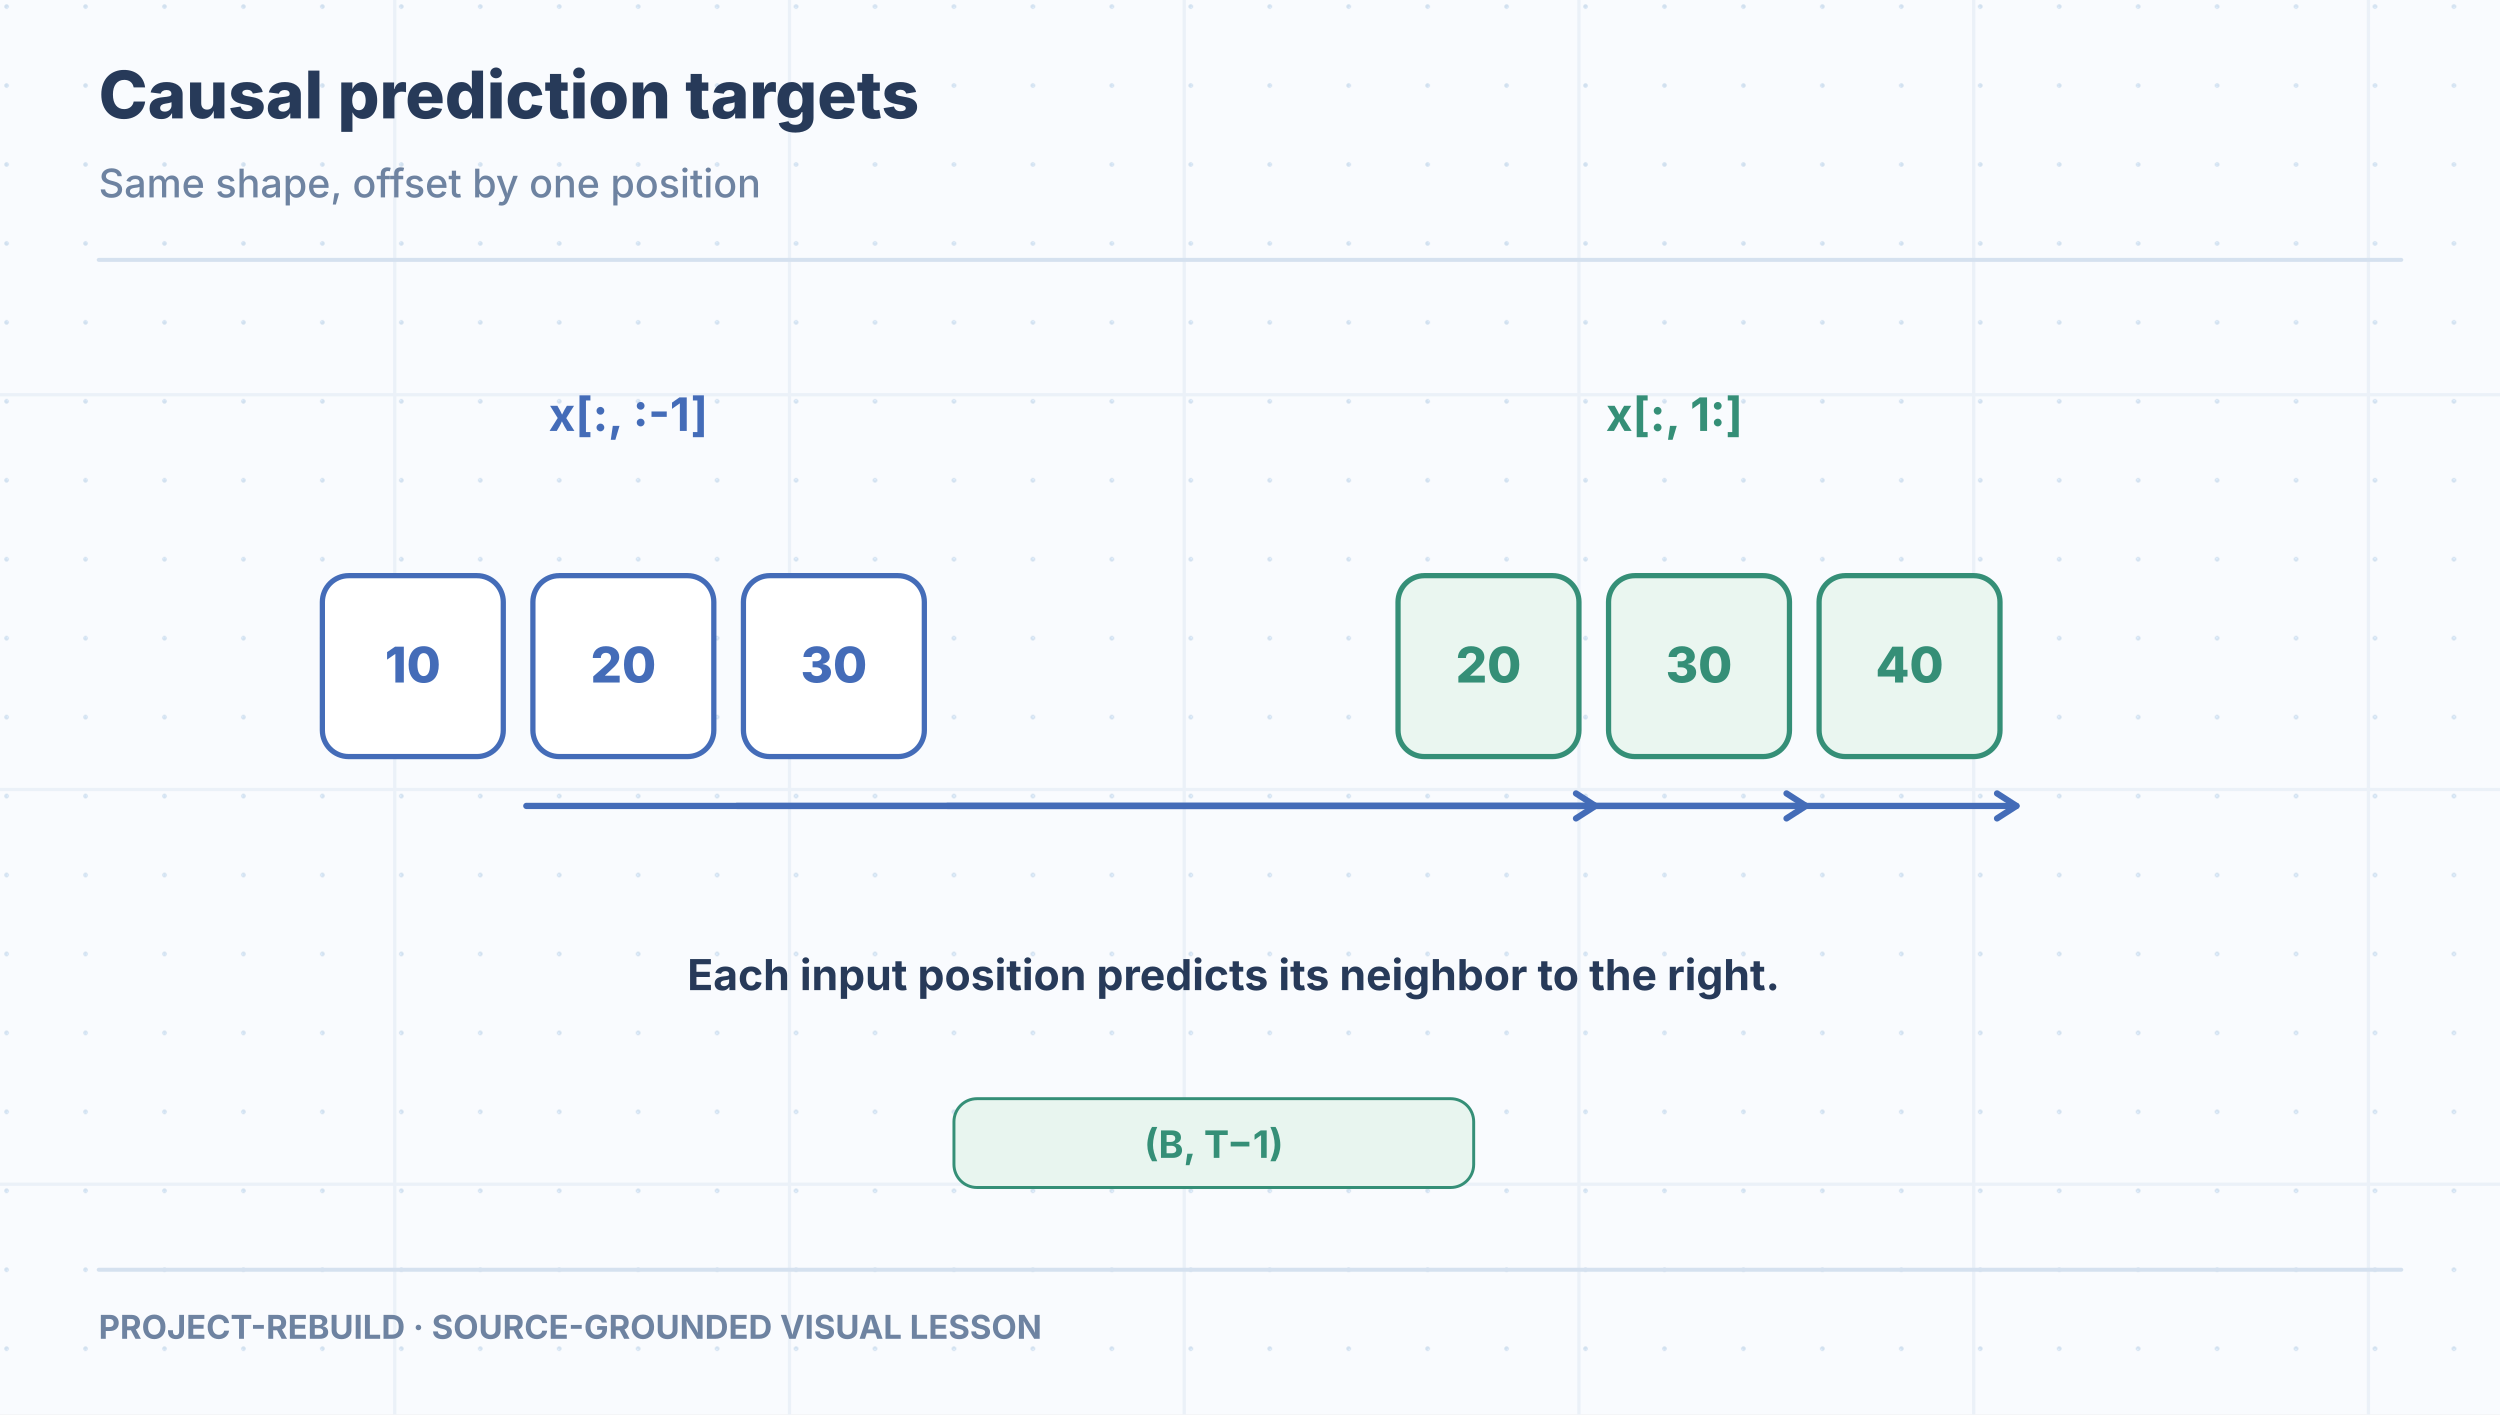
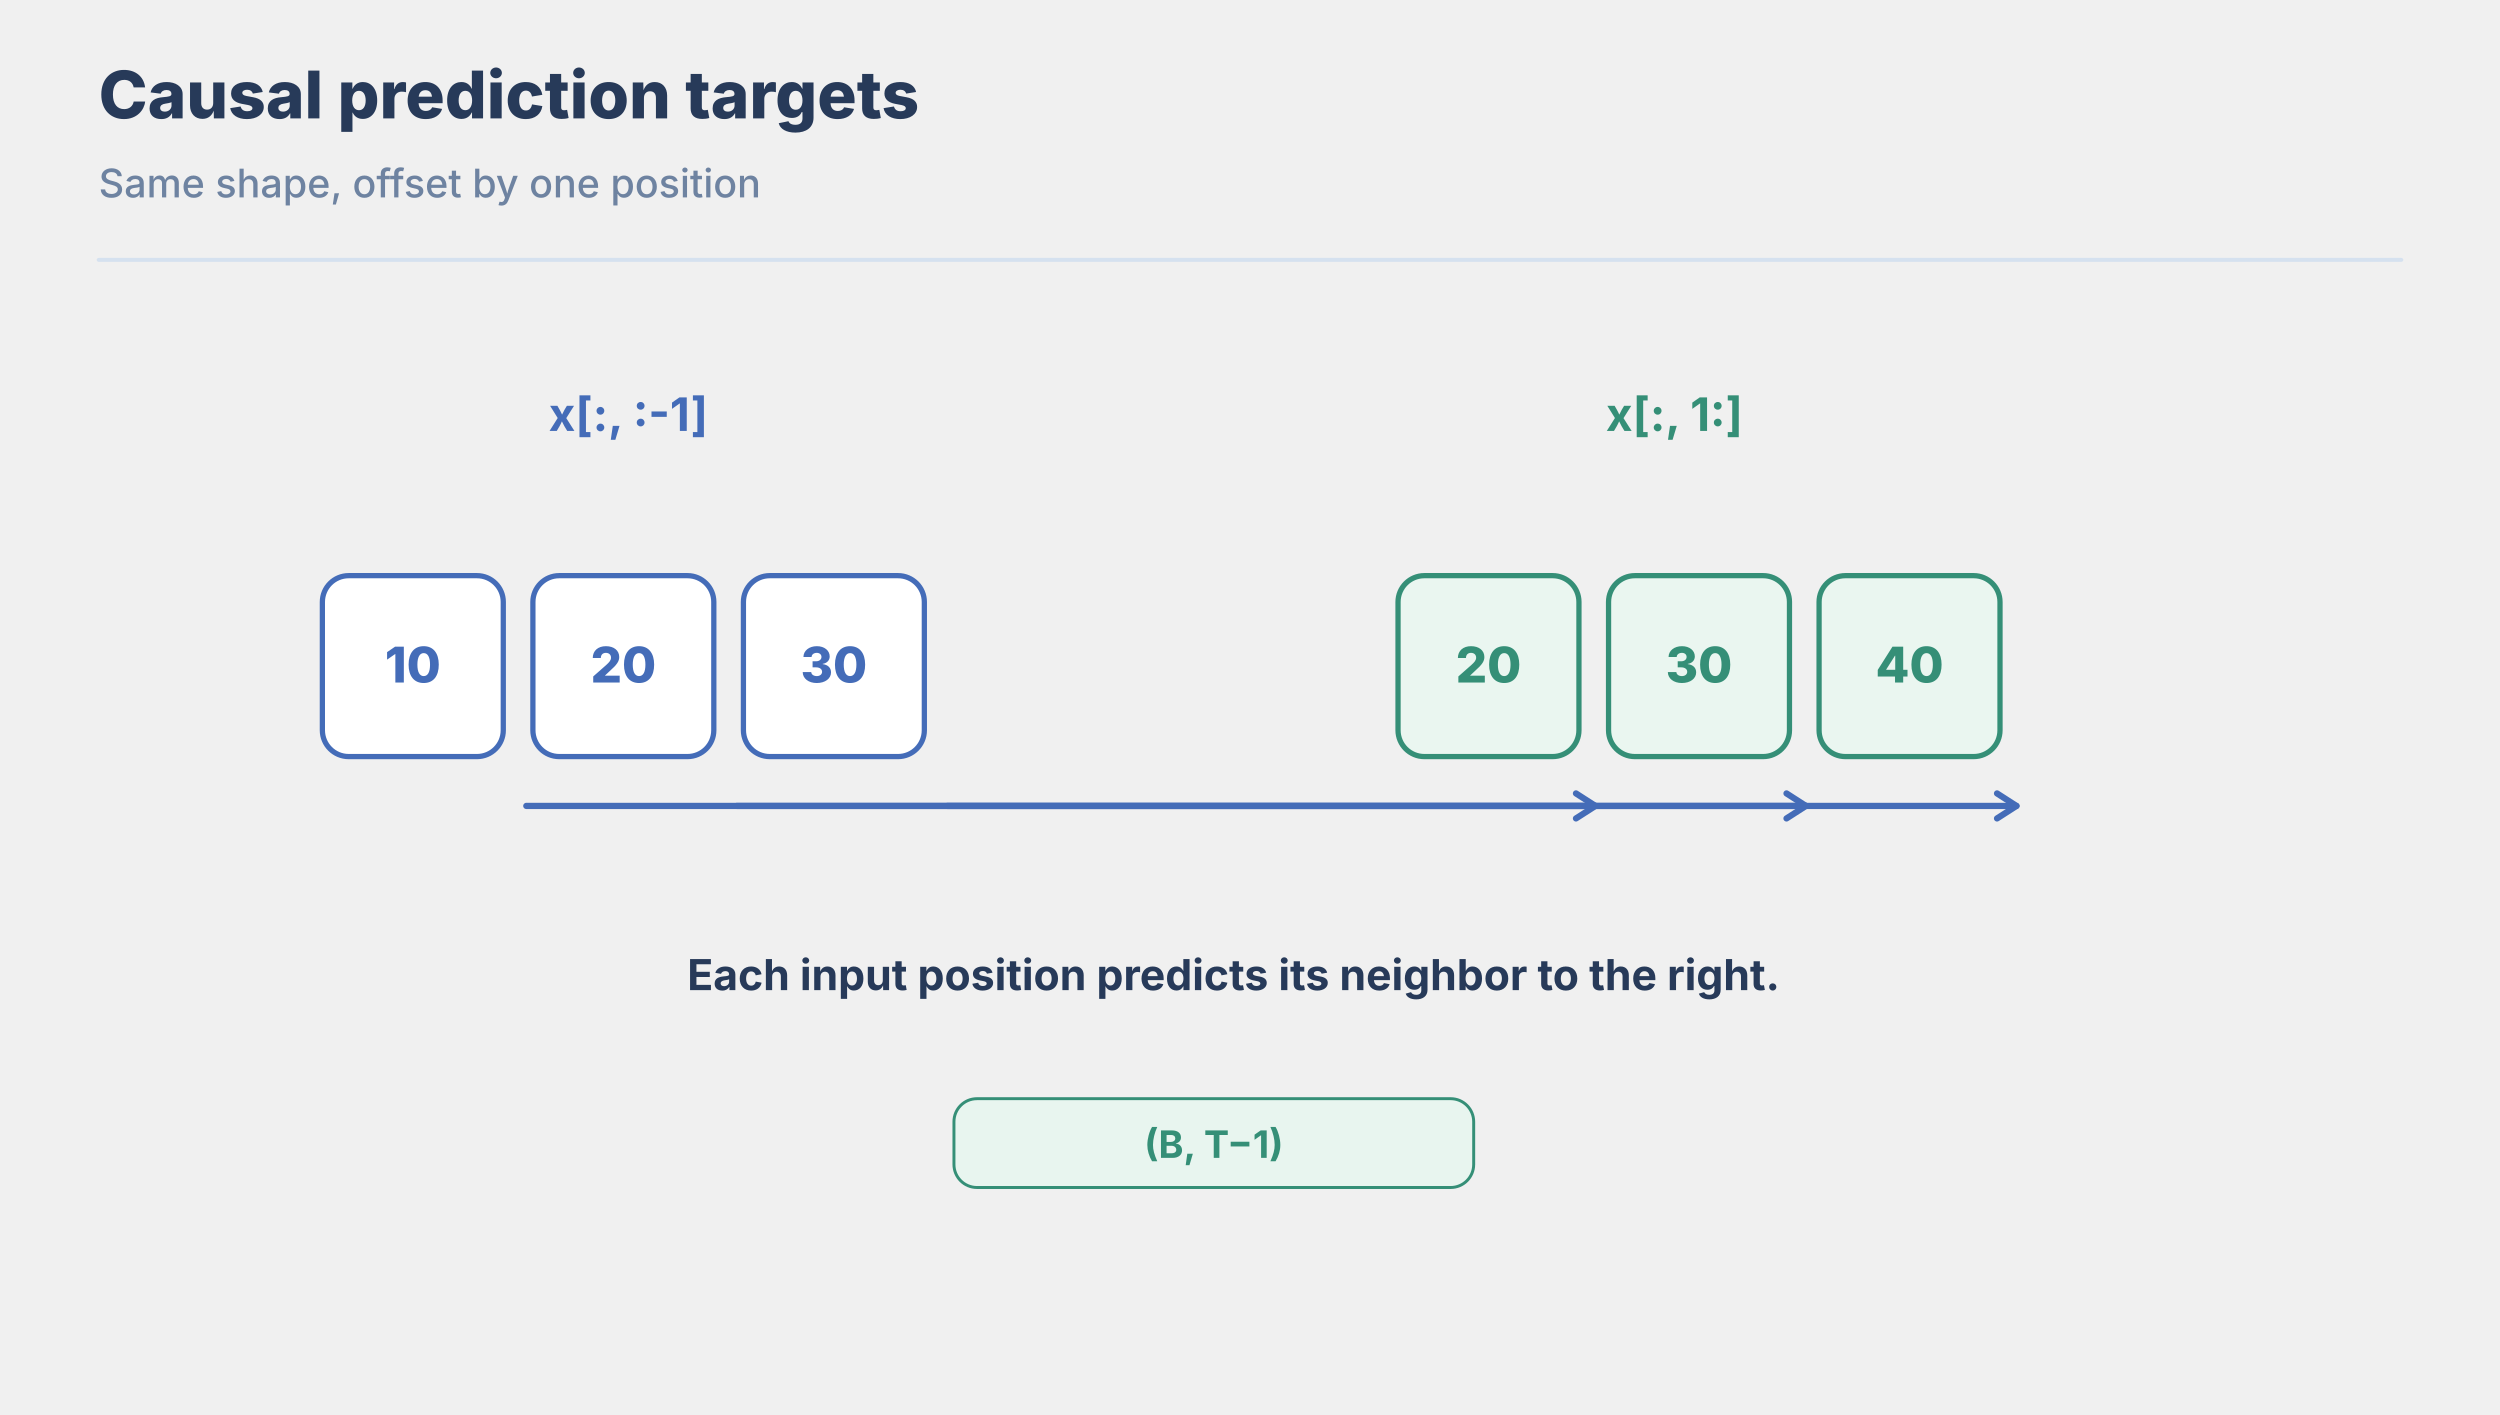
<svg xmlns="http://www.w3.org/2000/svg" width="760" height="430" viewBox="0 0 760 430" preserveAspectRatio="xMidYMid meet" role="img" aria-labelledby="rebuild-5-3-shift-title rebuild-5-3-shift-desc" data-tl-diagram-id="rebuild-5-3-shift" data-design-version="1">
-   <defs>
-     <pattern id="dots" width="24" height="24" patternUnits="userSpaceOnUse">
-       <circle cx="2" cy="2" r=".7" fill="#D1E0EF" />
-     </pattern>
-   </defs>
-   <rect width="760" height="430" fill="#F9FBFE" />
-   <rect width="760" height="430" fill="url(#dots)" />
-   <path d="M0 120H760M0 240H760M0 360H760M120 0V430M240 0V430M360 0V430M480 0V430M600 0V430M720 0V430" stroke="#EBF1F8" stroke-width="1" />
  <g font-family="-apple-system,BlinkMacSystemFont,Inter,Arial,sans-serif" data-motif="illustration-main">
    <text x="30" y="36" font-size="20" text-anchor="start" fill="#273A59" font-weight="780">Causal prediction targets</text>
    <text x="30" y="60" font-size="12" text-anchor="start" fill="#6E83A1" font-weight="520">Same shape, offset by one position</text>
    <path d="M30 79H730" fill="none" stroke="#D5E1EF" stroke-width="1.2" stroke-linecap="round" stroke-linejoin="round" />
    <text x="191" y="131" font-size="14" text-anchor="middle" fill="#446CB8" font-weight="740">x[:, :-1]</text>
    <text x="509" y="131" font-size="14" text-anchor="middle" fill="#358F77" font-weight="740">x[:, 1:]</text>
    <rect x="98" y="175" width="55" height="55" rx="8" fill="#fff" stroke="#446CB8" stroke-width="1.6" />
    <text x="125.5" y="207.5" font-size="15" text-anchor="middle" fill="#446CB8" font-weight="760">10</text>
    <rect x="162" y="175" width="55" height="55" rx="8" fill="#fff" stroke="#446CB8" stroke-width="1.6" />
    <text x="189.5" y="207.5" font-size="15" text-anchor="middle" fill="#446CB8" font-weight="760">20</text>
    <rect x="226" y="175" width="55" height="55" rx="8" fill="#fff" stroke="#446CB8" stroke-width="1.6" />
    <text x="253.5" y="207.5" font-size="15" text-anchor="middle" fill="#446CB8" font-weight="760">30</text>
    <rect x="425" y="175" width="55" height="55" rx="8" fill="#EAF6F0" stroke="#358F77" stroke-width="1.6" />
    <text x="452.5" y="207.5" font-size="15" text-anchor="middle" fill="#358F77" font-weight="760">20</text>
    <rect x="489" y="175" width="55" height="55" rx="8" fill="#EAF6F0" stroke="#358F77" stroke-width="1.6" />
    <text x="516.5" y="207.5" font-size="15" text-anchor="middle" fill="#358F77" font-weight="760">30</text>
    <rect x="553" y="175" width="55" height="55" rx="8" fill="#EAF6F0" stroke="#358F77" stroke-width="1.6" />
    <text x="580.5" y="207.5" font-size="15" text-anchor="middle" fill="#358F77" font-weight="760">40</text>
    <path d="M160 245L485 245" fill="none" stroke="#446CB8" stroke-width="1.9" stroke-linecap="round" stroke-linejoin="round" />
    <path d="M479.1 248.8L485 245L479.1 241.2" fill="none" stroke="#446CB8" stroke-width="1.9" stroke-linecap="round" stroke-linejoin="round" />
    <path d="M224 245L549 245" fill="none" stroke="#446CB8" stroke-width="1.9" stroke-linecap="round" stroke-linejoin="round" />
    <path d="M543.1 248.8L549 245L543.1 241.2" fill="none" stroke="#446CB8" stroke-width="1.9" stroke-linecap="round" stroke-linejoin="round" />
    <path d="M288 245L613 245" fill="none" stroke="#446CB8" stroke-width="1.9" stroke-linecap="round" stroke-linejoin="round" />
    <path d="M607.1 248.8L613 245L607.1 241.2" fill="none" stroke="#446CB8" stroke-width="1.9" stroke-linecap="round" stroke-linejoin="round" />
    <text x="375" y="301" font-size="13" text-anchor="middle" fill="#273A59" font-weight="700">Each input position predicts its neighbor to the right.</text>
    <rect x="290" y="334" width="158" height="27" rx="7" fill="#E8F5EF" stroke="#358F77" stroke-width="0.9" />
    <text x="369" y="352" font-size="11.5" text-anchor="middle" fill="#358F77" font-weight="720">(B, T−1)</text>
-     <path d="M30 386H730" fill="none" stroke="#D5E1EF" stroke-width="1.2" stroke-linecap="round" stroke-linejoin="round" />
-     <text x="30" y="407" font-size="10" text-anchor="start" fill="#6E83A1" font-weight="680">PROJECT-REBUILD · SOURCE-GROUNDED VISUAL LESSON</text>
  </g>
</svg>
